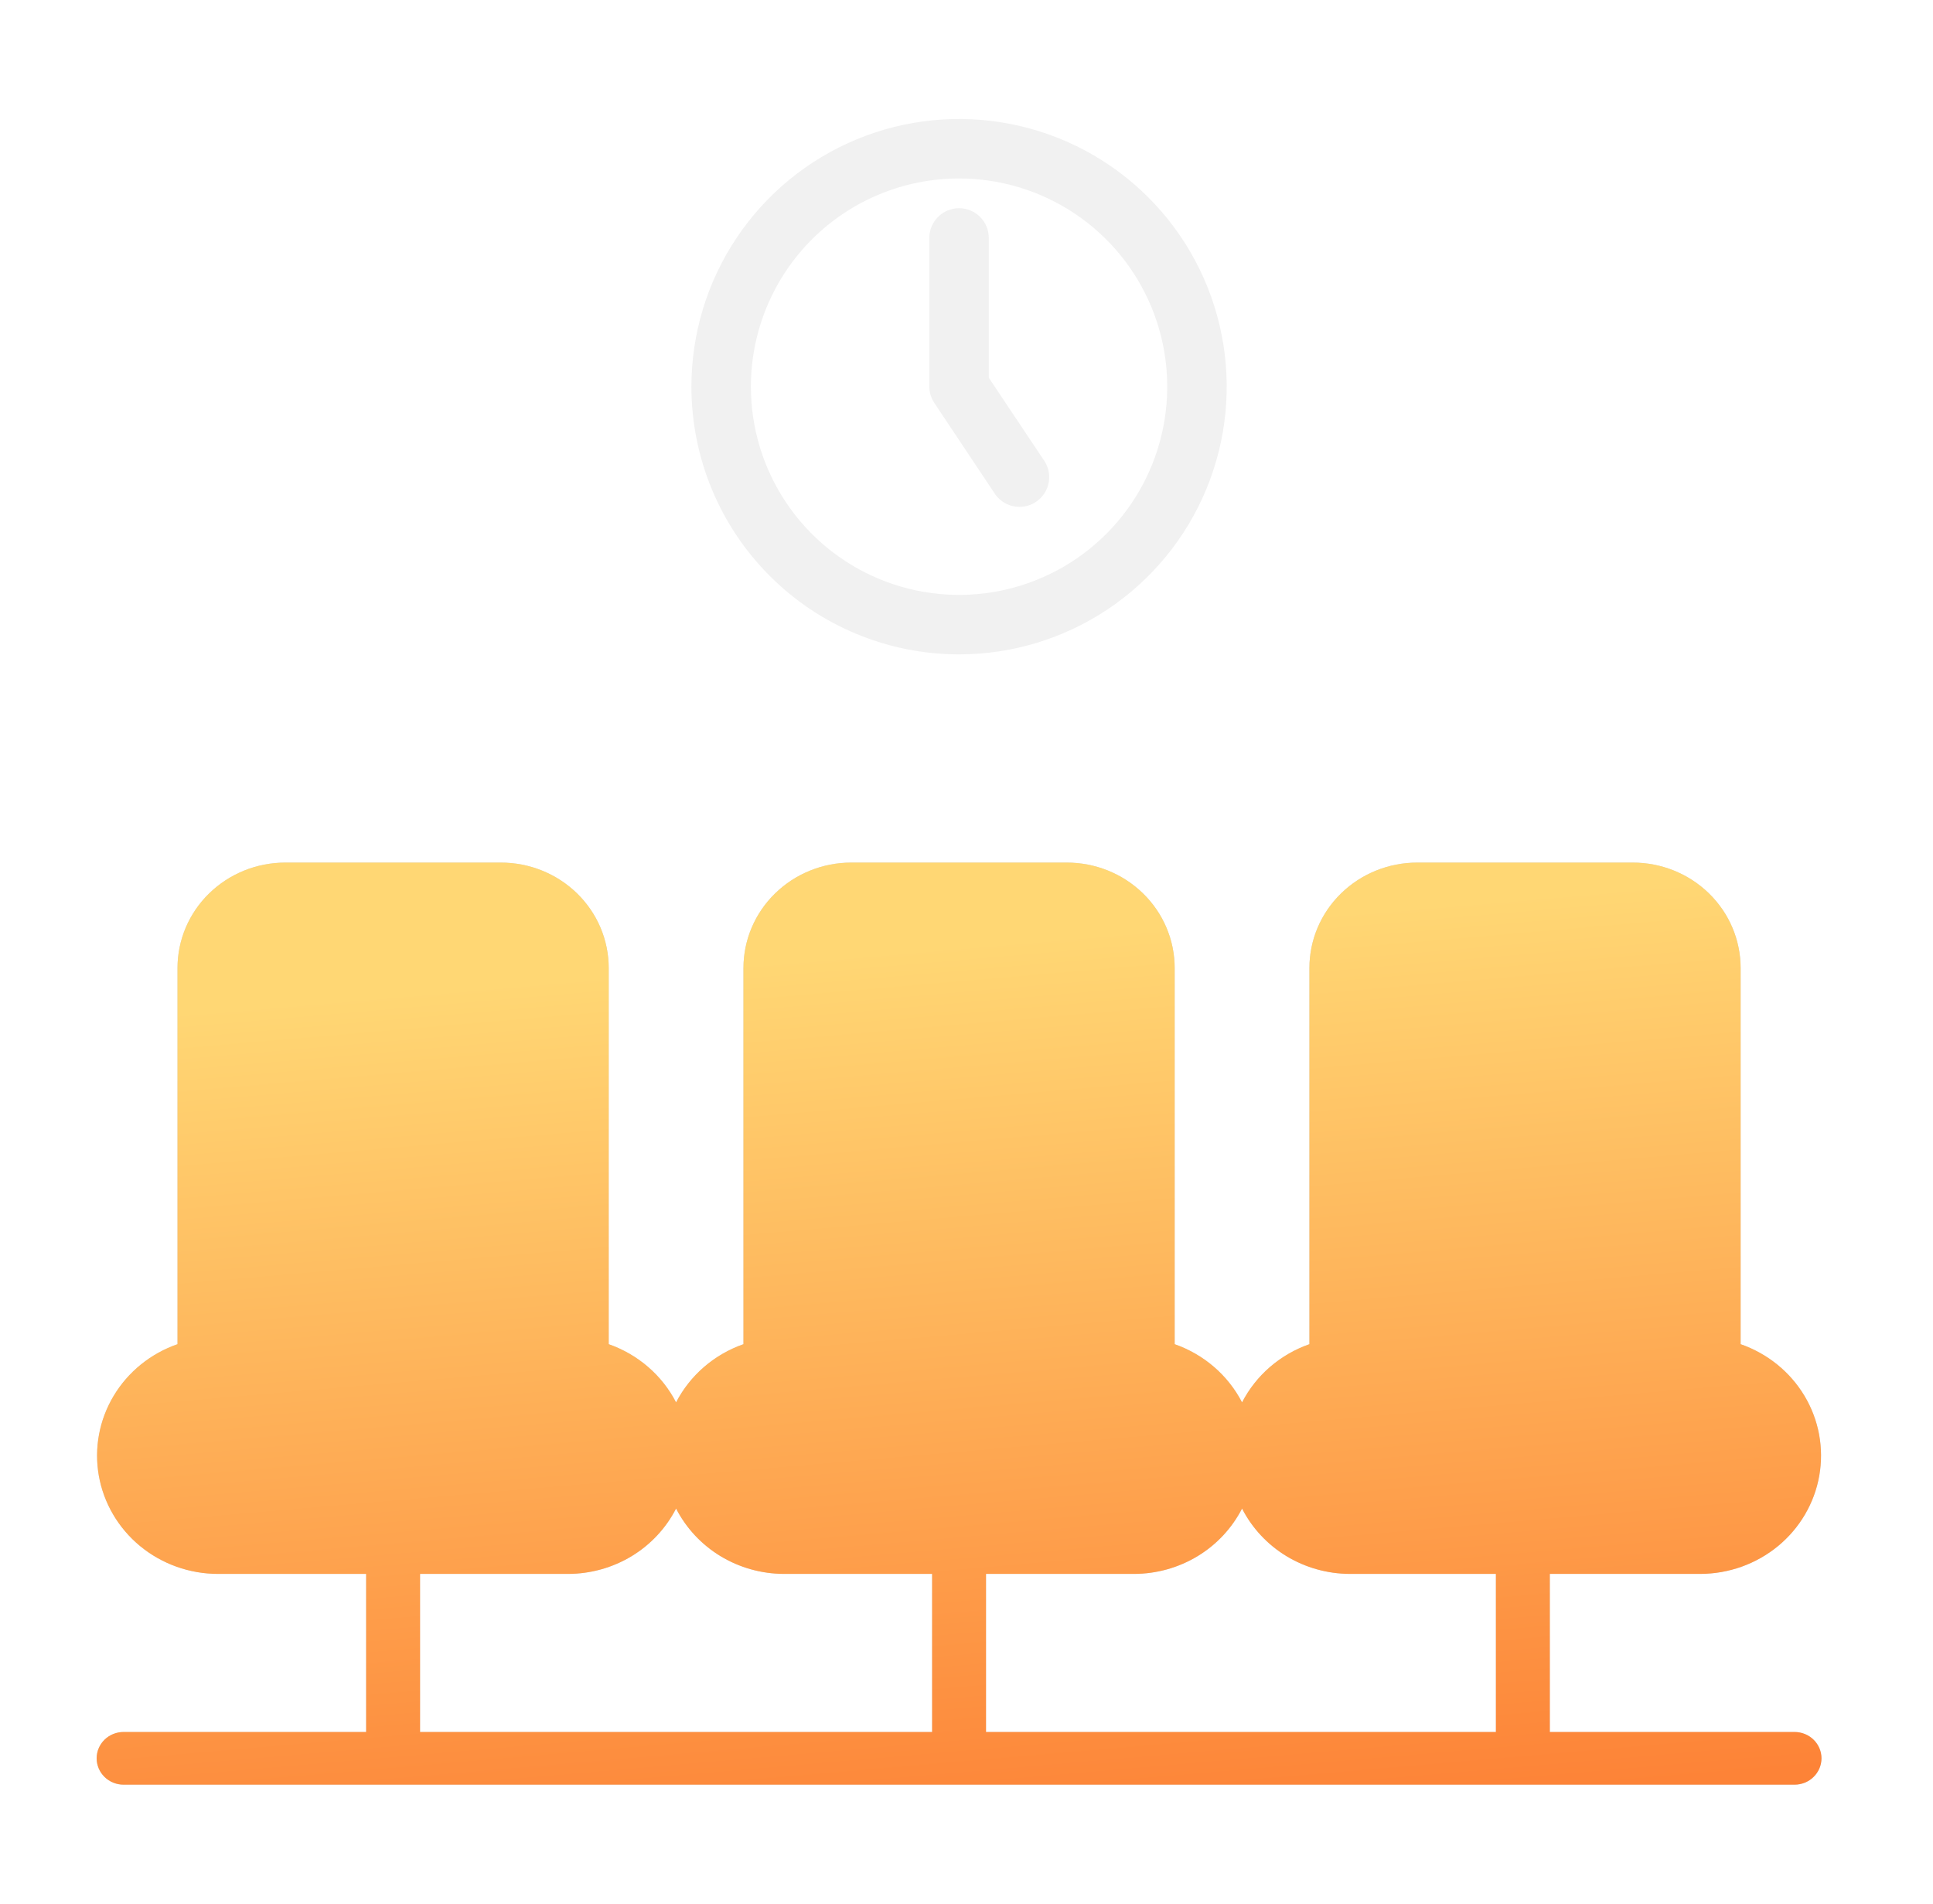
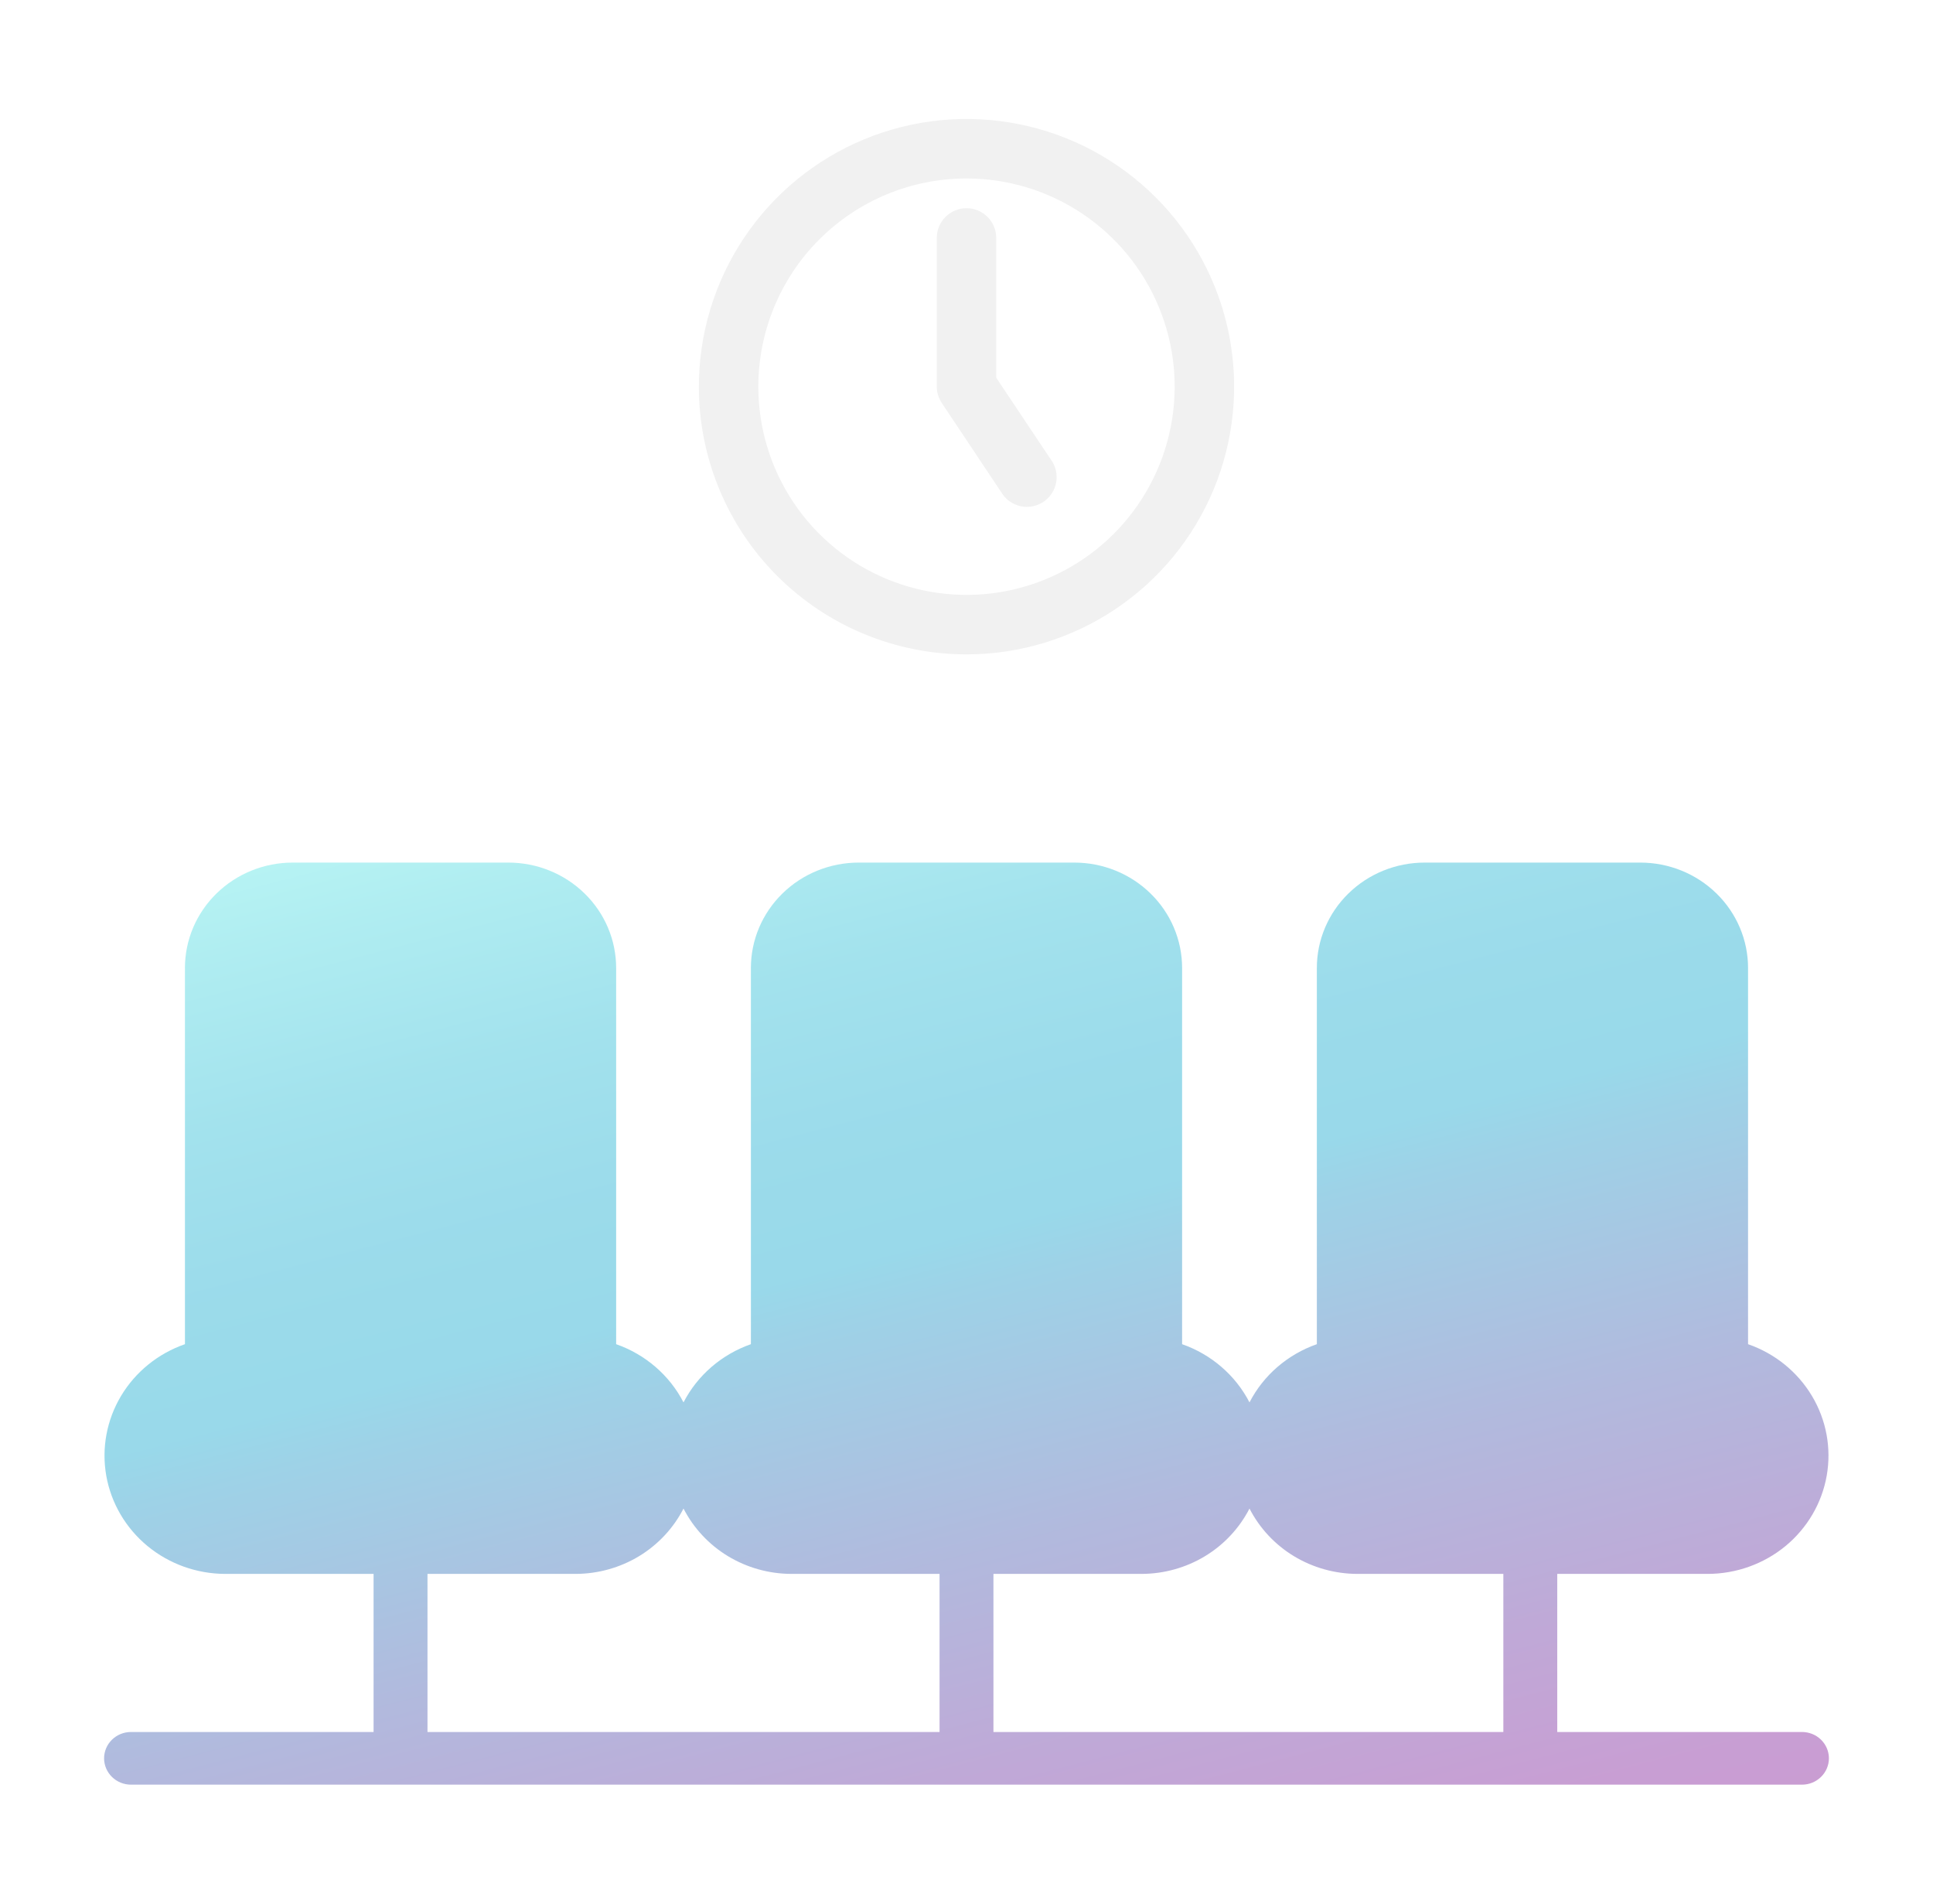
<svg xmlns="http://www.w3.org/2000/svg" width="65" height="64" viewBox="0 0 65 64" fill="none">
-   <path fill-rule="evenodd" clip-rule="evenodd" d="M16.844 29C17.805 29 18.727 29.373 19.407 30.038C20.087 30.702 20.469 31.603 20.469 32.543V45.191C21.453 45.536 22.264 46.236 22.734 47.148C23.205 46.236 24.016 45.536 25 45.191V32.543C25 31.603 25.382 30.702 26.062 30.038C26.742 29.373 27.664 29 28.625 29H35.875C36.836 29 37.758 29.373 38.438 30.038C39.118 30.702 39.5 31.603 39.5 32.543V45.191C40.484 45.536 41.295 46.236 41.766 47.148C42.236 46.236 43.047 45.536 44.031 45.191V32.543C44.031 31.603 44.413 30.702 45.093 30.038C45.773 29.373 46.695 29 47.656 29H54.906C55.868 29 56.789 29.373 57.469 30.038C58.149 30.702 58.531 31.603 58.531 32.543V45.191C59.434 45.505 60.195 46.121 60.679 46.93C61.163 47.738 61.339 48.688 61.176 49.612C61.014 50.535 60.523 51.373 59.791 51.977C59.058 52.581 58.131 52.913 57.172 52.914H52.115V58.229H60.344C60.584 58.229 60.815 58.322 60.984 58.488C61.154 58.654 61.25 58.879 61.25 59.114C61.25 59.349 61.154 59.574 60.984 59.74C60.815 59.907 60.584 60 60.344 60H4.156C3.916 60 3.685 59.907 3.515 59.74C3.346 59.574 3.25 59.349 3.25 59.114C3.25 58.879 3.346 58.654 3.515 58.488C3.685 58.322 3.916 58.229 4.156 58.229H12.312V52.914H7.328C6.369 52.913 5.442 52.581 4.709 51.977C3.977 51.373 3.486 50.535 3.323 49.612C3.161 48.688 3.337 47.738 3.821 46.93C4.305 46.121 5.066 45.505 5.969 45.191V32.543C5.969 31.603 6.351 30.702 7.031 30.038C7.711 29.373 8.632 29 9.594 29H16.844ZM22.734 50.717C22.397 51.375 21.88 51.93 21.24 52.318C20.6 52.705 19.862 52.912 19.109 52.914H14.125V58.229H31.344V52.914H26.359C25.607 52.912 24.869 52.705 24.229 52.318C23.589 51.93 23.072 51.375 22.734 50.717ZM41.766 50.717C41.428 51.375 40.911 51.93 40.271 52.318C39.631 52.705 38.894 52.912 38.141 52.914H33.156V58.229H50.302V52.914H45.391C44.638 52.912 43.9 52.705 43.26 52.318C42.62 51.93 42.103 51.375 41.766 50.717Z" fill="#D9D9D9" />
-   <path fill-rule="evenodd" clip-rule="evenodd" d="M16.844 29C17.805 29 18.727 29.373 19.407 30.038C20.087 30.702 20.469 31.603 20.469 32.543V45.191C21.453 45.536 22.264 46.236 22.734 47.148C23.205 46.236 24.016 45.536 25 45.191V32.543C25 31.603 25.382 30.702 26.062 30.038C26.742 29.373 27.664 29 28.625 29H35.875C36.836 29 37.758 29.373 38.438 30.038C39.118 30.702 39.5 31.603 39.5 32.543V45.191C40.484 45.536 41.295 46.236 41.766 47.148C42.236 46.236 43.047 45.536 44.031 45.191V32.543C44.031 31.603 44.413 30.702 45.093 30.038C45.773 29.373 46.695 29 47.656 29H54.906C55.868 29 56.789 29.373 57.469 30.038C58.149 30.702 58.531 31.603 58.531 32.543V45.191C59.434 45.505 60.195 46.121 60.679 46.93C61.163 47.738 61.339 48.688 61.176 49.612C61.014 50.535 60.523 51.373 59.791 51.977C59.058 52.581 58.131 52.913 57.172 52.914H52.115V58.229H60.344C60.584 58.229 60.815 58.322 60.984 58.488C61.154 58.654 61.25 58.879 61.25 59.114C61.25 59.349 61.154 59.574 60.984 59.74C60.815 59.907 60.584 60 60.344 60H4.156C3.916 60 3.685 59.907 3.515 59.74C3.346 59.574 3.25 59.349 3.25 59.114C3.25 58.879 3.346 58.654 3.515 58.488C3.685 58.322 3.916 58.229 4.156 58.229H12.312V52.914H7.328C6.369 52.913 5.442 52.581 4.709 51.977C3.977 51.373 3.486 50.535 3.323 49.612C3.161 48.688 3.337 47.738 3.821 46.93C4.305 46.121 5.066 45.505 5.969 45.191V32.543C5.969 31.603 6.351 30.702 7.031 30.038C7.711 29.373 8.632 29 9.594 29H16.844ZM22.734 50.717C22.397 51.375 21.88 51.93 21.24 52.318C20.6 52.705 19.862 52.912 19.109 52.914H14.125V58.229H31.344V52.914H26.359C25.607 52.912 24.869 52.705 24.229 52.318C23.589 51.93 23.072 51.375 22.734 50.717ZM41.766 50.717C41.428 51.375 40.911 51.93 40.271 52.318C39.631 52.705 38.894 52.912 38.141 52.914H33.156V58.229H50.302V52.914H45.391C44.638 52.912 43.9 52.705 43.26 52.318C42.62 51.93 42.103 51.375 41.766 50.717Z" fill="url(#paint0_linear_1573_5754)" />
-   <path d="M32.25 22C34.03 22 35.77 21.472 37.25 20.483C38.73 19.494 39.884 18.089 40.565 16.444C41.246 14.8 41.424 12.99 41.077 11.244C40.73 9.498 39.873 7.895 38.614 6.636C37.355 5.377 35.752 4.52 34.006 4.173C32.26 3.826 30.45 4.004 28.806 4.685C27.161 5.366 25.756 6.52 24.767 8C23.778 9.48 23.25 11.22 23.25 13C23.25 15.387 24.198 17.676 25.886 19.364C27.574 21.052 29.863 22 32.25 22ZM32.25 6C33.635 6 34.988 6.411 36.139 7.18C37.29 7.949 38.187 9.042 38.717 10.321C39.247 11.6 39.386 13.008 39.115 14.366C38.845 15.723 38.179 16.971 37.2 17.95C36.221 18.929 34.974 19.595 33.616 19.866C32.258 20.136 30.85 19.997 29.571 19.467C28.292 18.937 27.199 18.04 26.43 16.889C25.66 15.738 25.25 14.384 25.25 13C25.25 11.143 25.988 9.363 27.3 8.05C28.613 6.737 30.393 6 32.25 6Z" fill="#F1F1F1" />
-   <path d="M33.42 16.55C33.489 16.667 33.582 16.769 33.691 16.849C33.801 16.929 33.926 16.986 34.059 17.016C34.191 17.046 34.329 17.049 34.463 17.024C34.596 17 34.724 16.948 34.837 16.872C34.95 16.797 35.046 16.699 35.12 16.585C35.194 16.471 35.244 16.343 35.267 16.209C35.289 16.075 35.285 15.937 35.253 15.805C35.221 15.673 35.162 15.549 35.08 15.44L33.25 12.7V8C33.25 7.735 33.145 7.48 32.957 7.293C32.77 7.105 32.515 7 32.25 7C31.985 7 31.73 7.105 31.543 7.293C31.355 7.48 31.25 7.735 31.25 8V13C31.252 13.196 31.311 13.387 31.42 13.55L33.42 16.55Z" fill="#F1F1F1" />
+   <path fill-rule="evenodd" clip-rule="evenodd" d="M17.094 29C18.055 29 18.977 29.373 19.657 30.038C20.337 30.702 20.719 31.603 20.719 32.543V45.191C21.703 45.536 22.514 46.236 22.984 47.148C23.455 46.236 24.266 45.536 25.25 45.191V32.543C25.25 31.603 25.632 30.702 26.312 30.038C26.992 29.373 27.914 29 28.875 29H36.125C37.086 29 38.008 29.373 38.688 30.038C39.368 30.702 39.75 31.603 39.75 32.543V45.191C40.734 45.536 41.545 46.236 42.016 47.148C42.486 46.236 43.297 45.536 44.281 45.191V32.543C44.281 31.603 44.663 30.702 45.343 30.038C46.023 29.373 46.945 29 47.906 29H55.156C56.118 29 57.039 29.373 57.719 30.038C58.399 30.702 58.781 31.603 58.781 32.543V45.191C59.684 45.505 60.445 46.121 60.929 46.93C61.413 47.738 61.589 48.688 61.426 49.612C61.264 50.535 60.773 51.373 60.041 51.977C59.308 52.581 58.381 52.913 57.422 52.914H52.365V58.229H60.594C60.834 58.229 61.065 58.322 61.234 58.488C61.404 58.654 61.5 58.879 61.5 59.114C61.5 59.349 61.404 59.574 61.234 59.74C61.065 59.907 60.834 60 60.594 60H4.406C4.166 60 3.935 59.907 3.765 59.74C3.596 59.574 3.5 59.349 3.5 59.114C3.5 58.879 3.596 58.654 3.765 58.488C3.935 58.322 4.166 58.229 4.406 58.229H12.562V52.914H7.578C6.619 52.913 5.692 52.581 4.959 51.977C4.227 51.373 3.736 50.535 3.573 49.612C3.411 48.688 3.587 47.738 4.071 46.93C4.555 46.121 5.316 45.505 6.219 45.191V32.543C6.219 31.603 6.601 30.702 7.281 30.038C7.961 29.373 8.882 29 9.844 29H17.094ZM22.984 50.717C22.647 51.375 22.13 51.93 21.49 52.318C20.85 52.705 20.112 52.912 19.359 52.914H14.375V58.229H31.594V52.914H26.609C25.857 52.912 25.119 52.705 24.479 52.318C23.839 51.93 23.322 51.375 22.984 50.717ZM42.016 50.717C41.678 51.375 41.161 51.93 40.521 52.318C39.881 52.705 39.144 52.912 38.391 52.914H33.406V58.229H50.552V52.914H45.641C44.888 52.912 44.15 52.705 43.51 52.318C42.87 51.93 42.353 51.375 42.016 50.717Z" fill="url(#paint0_linear_1323_8127)" />
+   <path d="M32.5 22C34.28 22 36.02 21.472 37.5 20.483C38.98 19.494 40.134 18.089 40.815 16.444C41.496 14.8 41.674 12.99 41.327 11.244C40.98 9.498 40.123 7.895 38.864 6.636C37.605 5.377 36.002 4.52 34.256 4.173C32.51 3.826 30.7 4.004 29.056 4.685C27.411 5.366 26.006 6.52 25.017 8C24.028 9.48 23.5 11.22 23.5 13C23.5 15.387 24.448 17.676 26.136 19.364C27.824 21.052 30.113 22 32.5 22ZM32.5 6C33.885 6 35.238 6.411 36.389 7.18C37.54 7.949 38.437 9.042 38.967 10.321C39.497 11.6 39.636 13.008 39.365 14.366C39.095 15.723 38.429 16.971 37.45 17.95C36.471 18.929 35.224 19.595 33.866 19.866C32.508 20.136 31.1 19.997 29.821 19.467C28.542 18.937 27.449 18.04 26.68 16.889C25.91 15.738 25.5 14.384 25.5 13C25.5 11.143 26.238 9.363 27.55 8.05C28.863 6.737 30.643 6 32.5 6Z" fill="#F1F1F1" />
+   <path d="M33.67 16.55C33.739 16.667 33.832 16.769 33.941 16.849C34.051 16.929 34.176 16.986 34.309 17.016C34.441 17.046 34.579 17.049 34.713 17.024C34.846 17 34.974 16.948 35.087 16.872C35.2 16.797 35.296 16.699 35.37 16.585C35.444 16.471 35.494 16.343 35.517 16.209C35.539 16.075 35.535 15.937 35.503 15.805C35.471 15.673 35.412 15.549 35.33 15.44L33.5 12.7V8C33.5 7.735 33.395 7.48 33.207 7.293C33.02 7.105 32.765 7 32.5 7C32.235 7 31.98 7.105 31.793 7.293C31.605 7.48 31.5 7.735 31.5 8V13C31.502 13.196 31.561 13.387 31.67 13.55L33.67 16.55Z" fill="#F1F1F1" />
  <defs>
-     <linearGradient id="paint0_linear_1573_5754" x1="21.461" y1="32.67" x2="24.041" y2="62.632" gradientUnits="userSpaceOnUse">
-       <stop stop-color="#FFD774" />
-       <stop offset="1" stop-color="#FD8337" />
+     <linearGradient id="paint0_linear_1323_8127" x1="-7.182" y1="32.008" x2="4.554" y2="77.093" gradientUnits="userSpaceOnUse">
+       <stop stop-color="#75EEEB" stop-opacity="0.5" />
+       <stop offset="0.08" stop-color="#61DCE4" stop-opacity="0.5" />
+       <stop offset="0.2" stop-color="#47C6DC" stop-opacity="0.5" />
+       <stop offset="0.32" stop-color="#38B8D7" stop-opacity="0.5" />
+       <stop offset="0.41" stop-color="#33B4D6" stop-opacity="0.5" />
+       <stop offset="0.45" stop-color="#3DA6D0" stop-opacity="0.5" />
+       <stop offset="0.63" stop-color="#6476BD" stop-opacity="0.5" />
+       <stop offset="0.79" stop-color="#8153B0" stop-opacity="0.5" />
+       <stop offset="0.91" stop-color="#923EA8" stop-opacity="0.5" />
+       <stop offset="1" stop-color="#9937A5" stop-opacity="0.5" />
    </linearGradient>
  </defs>
</svg>
